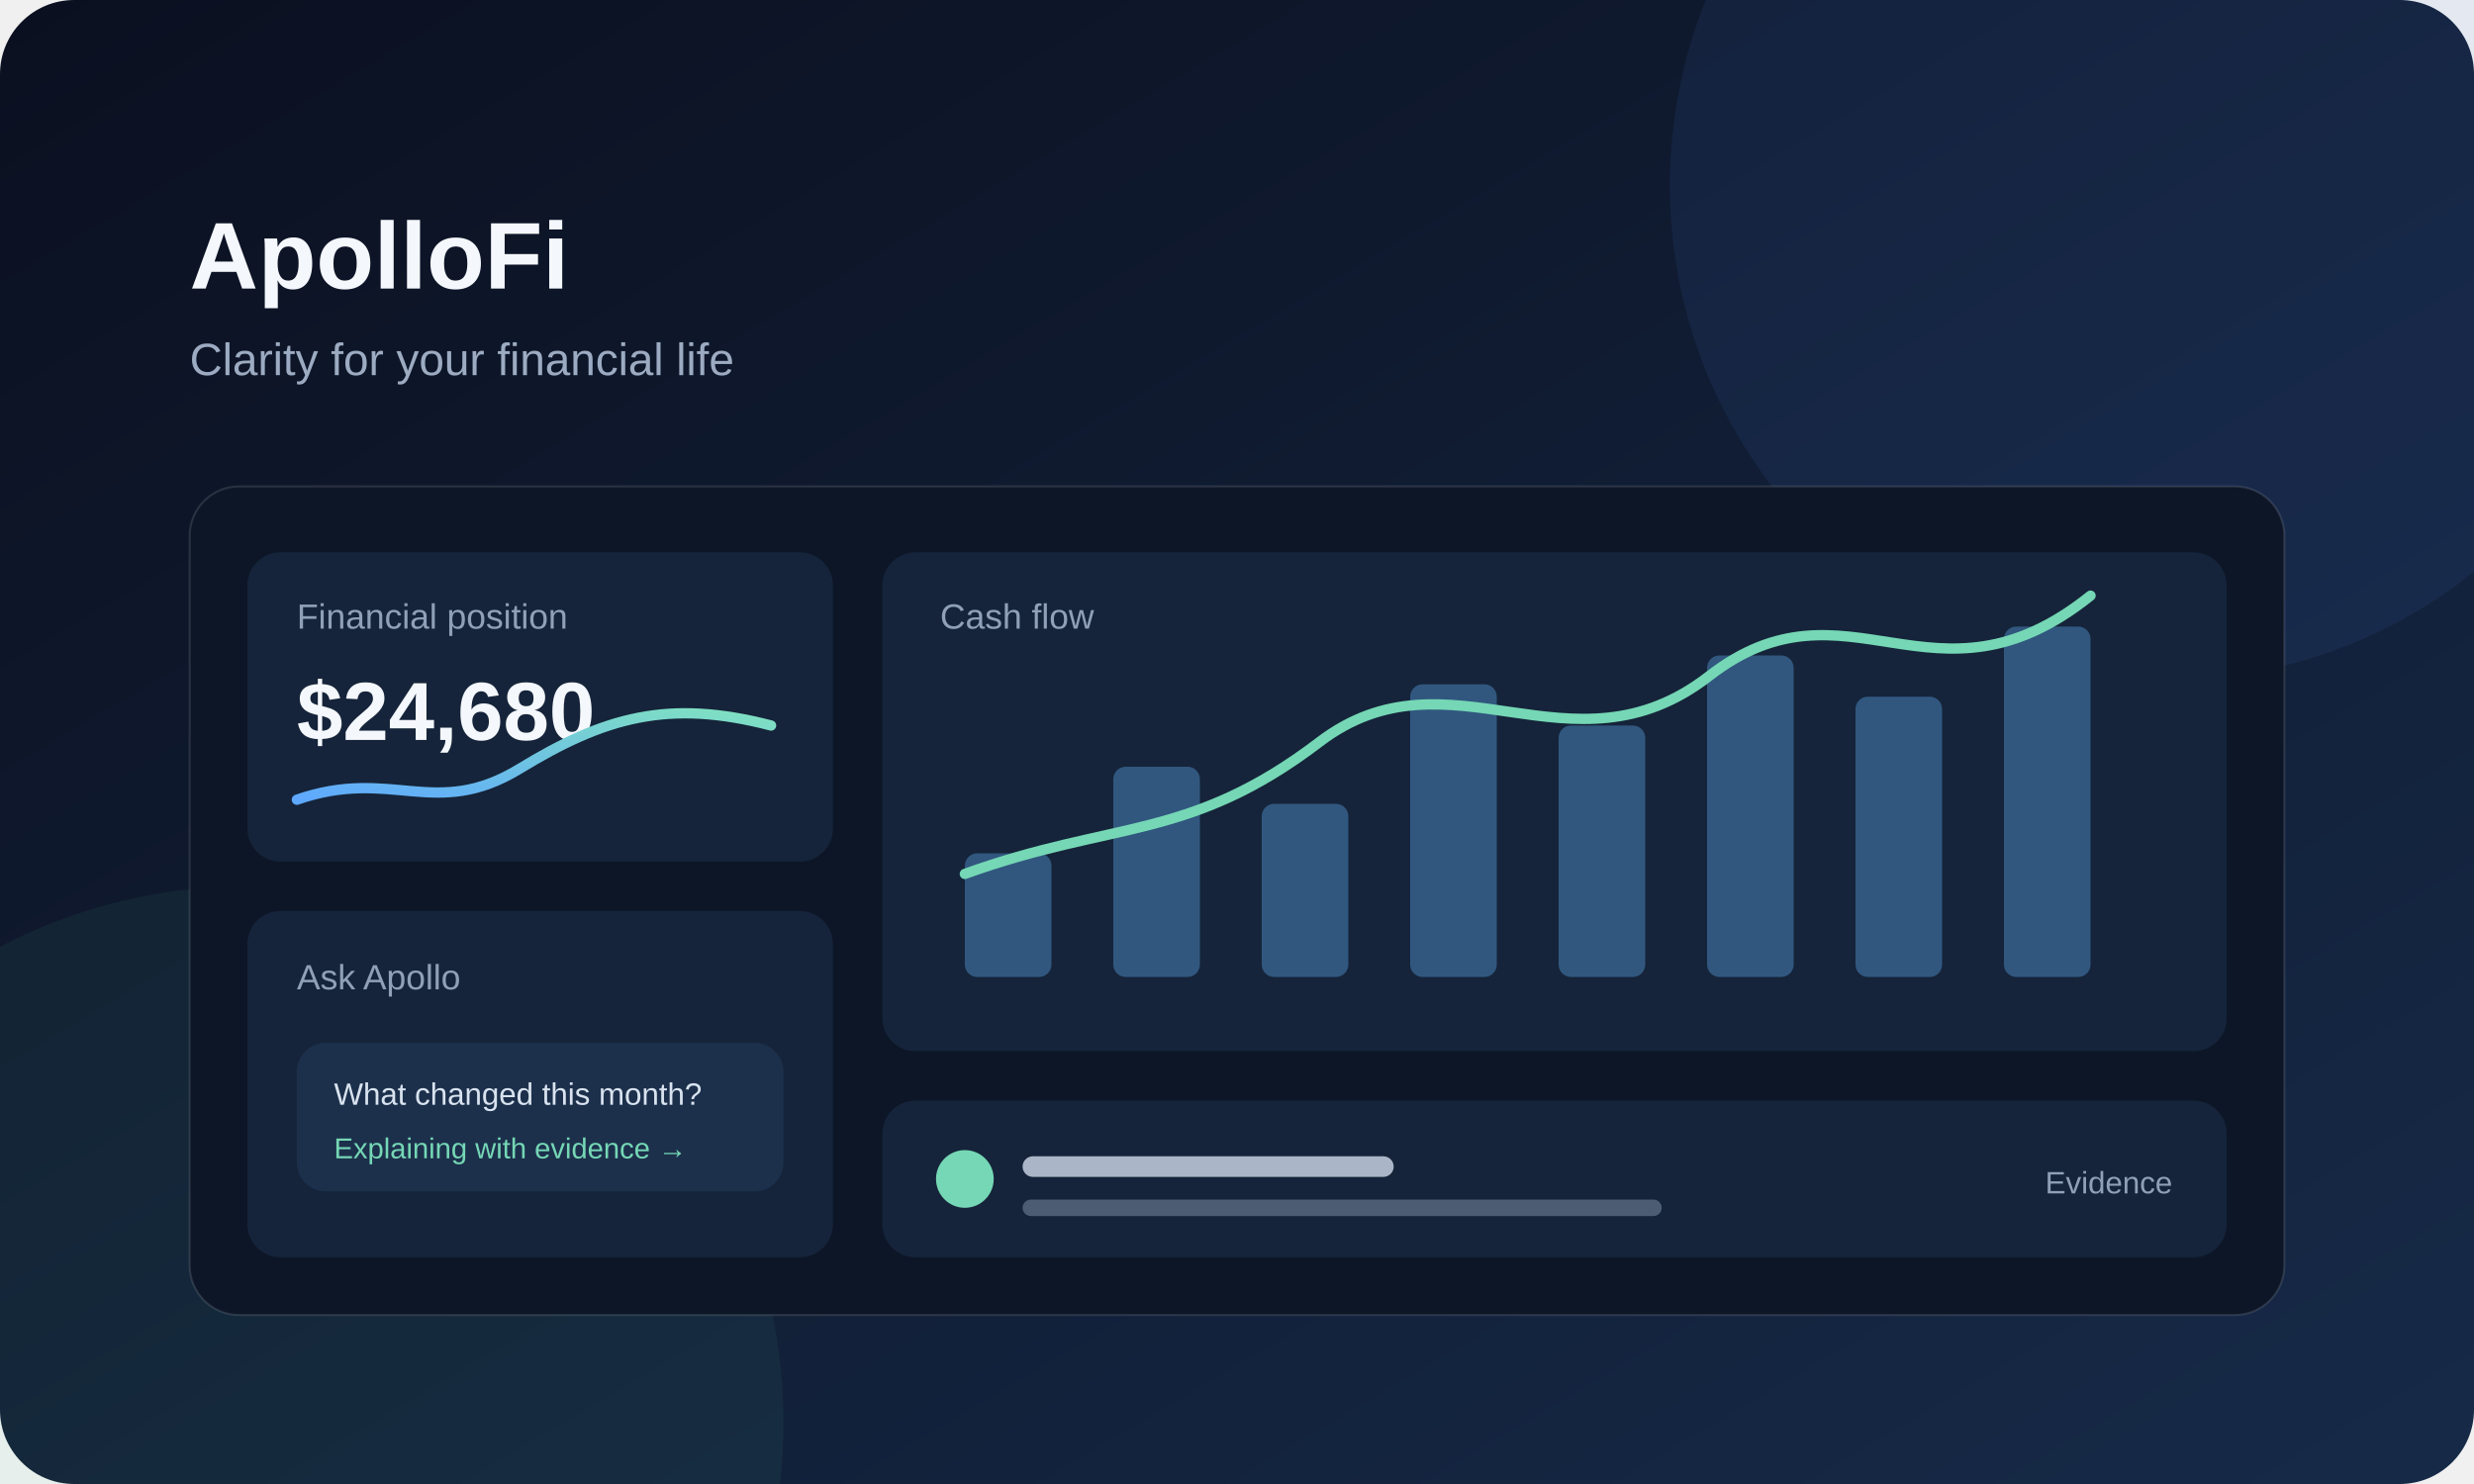
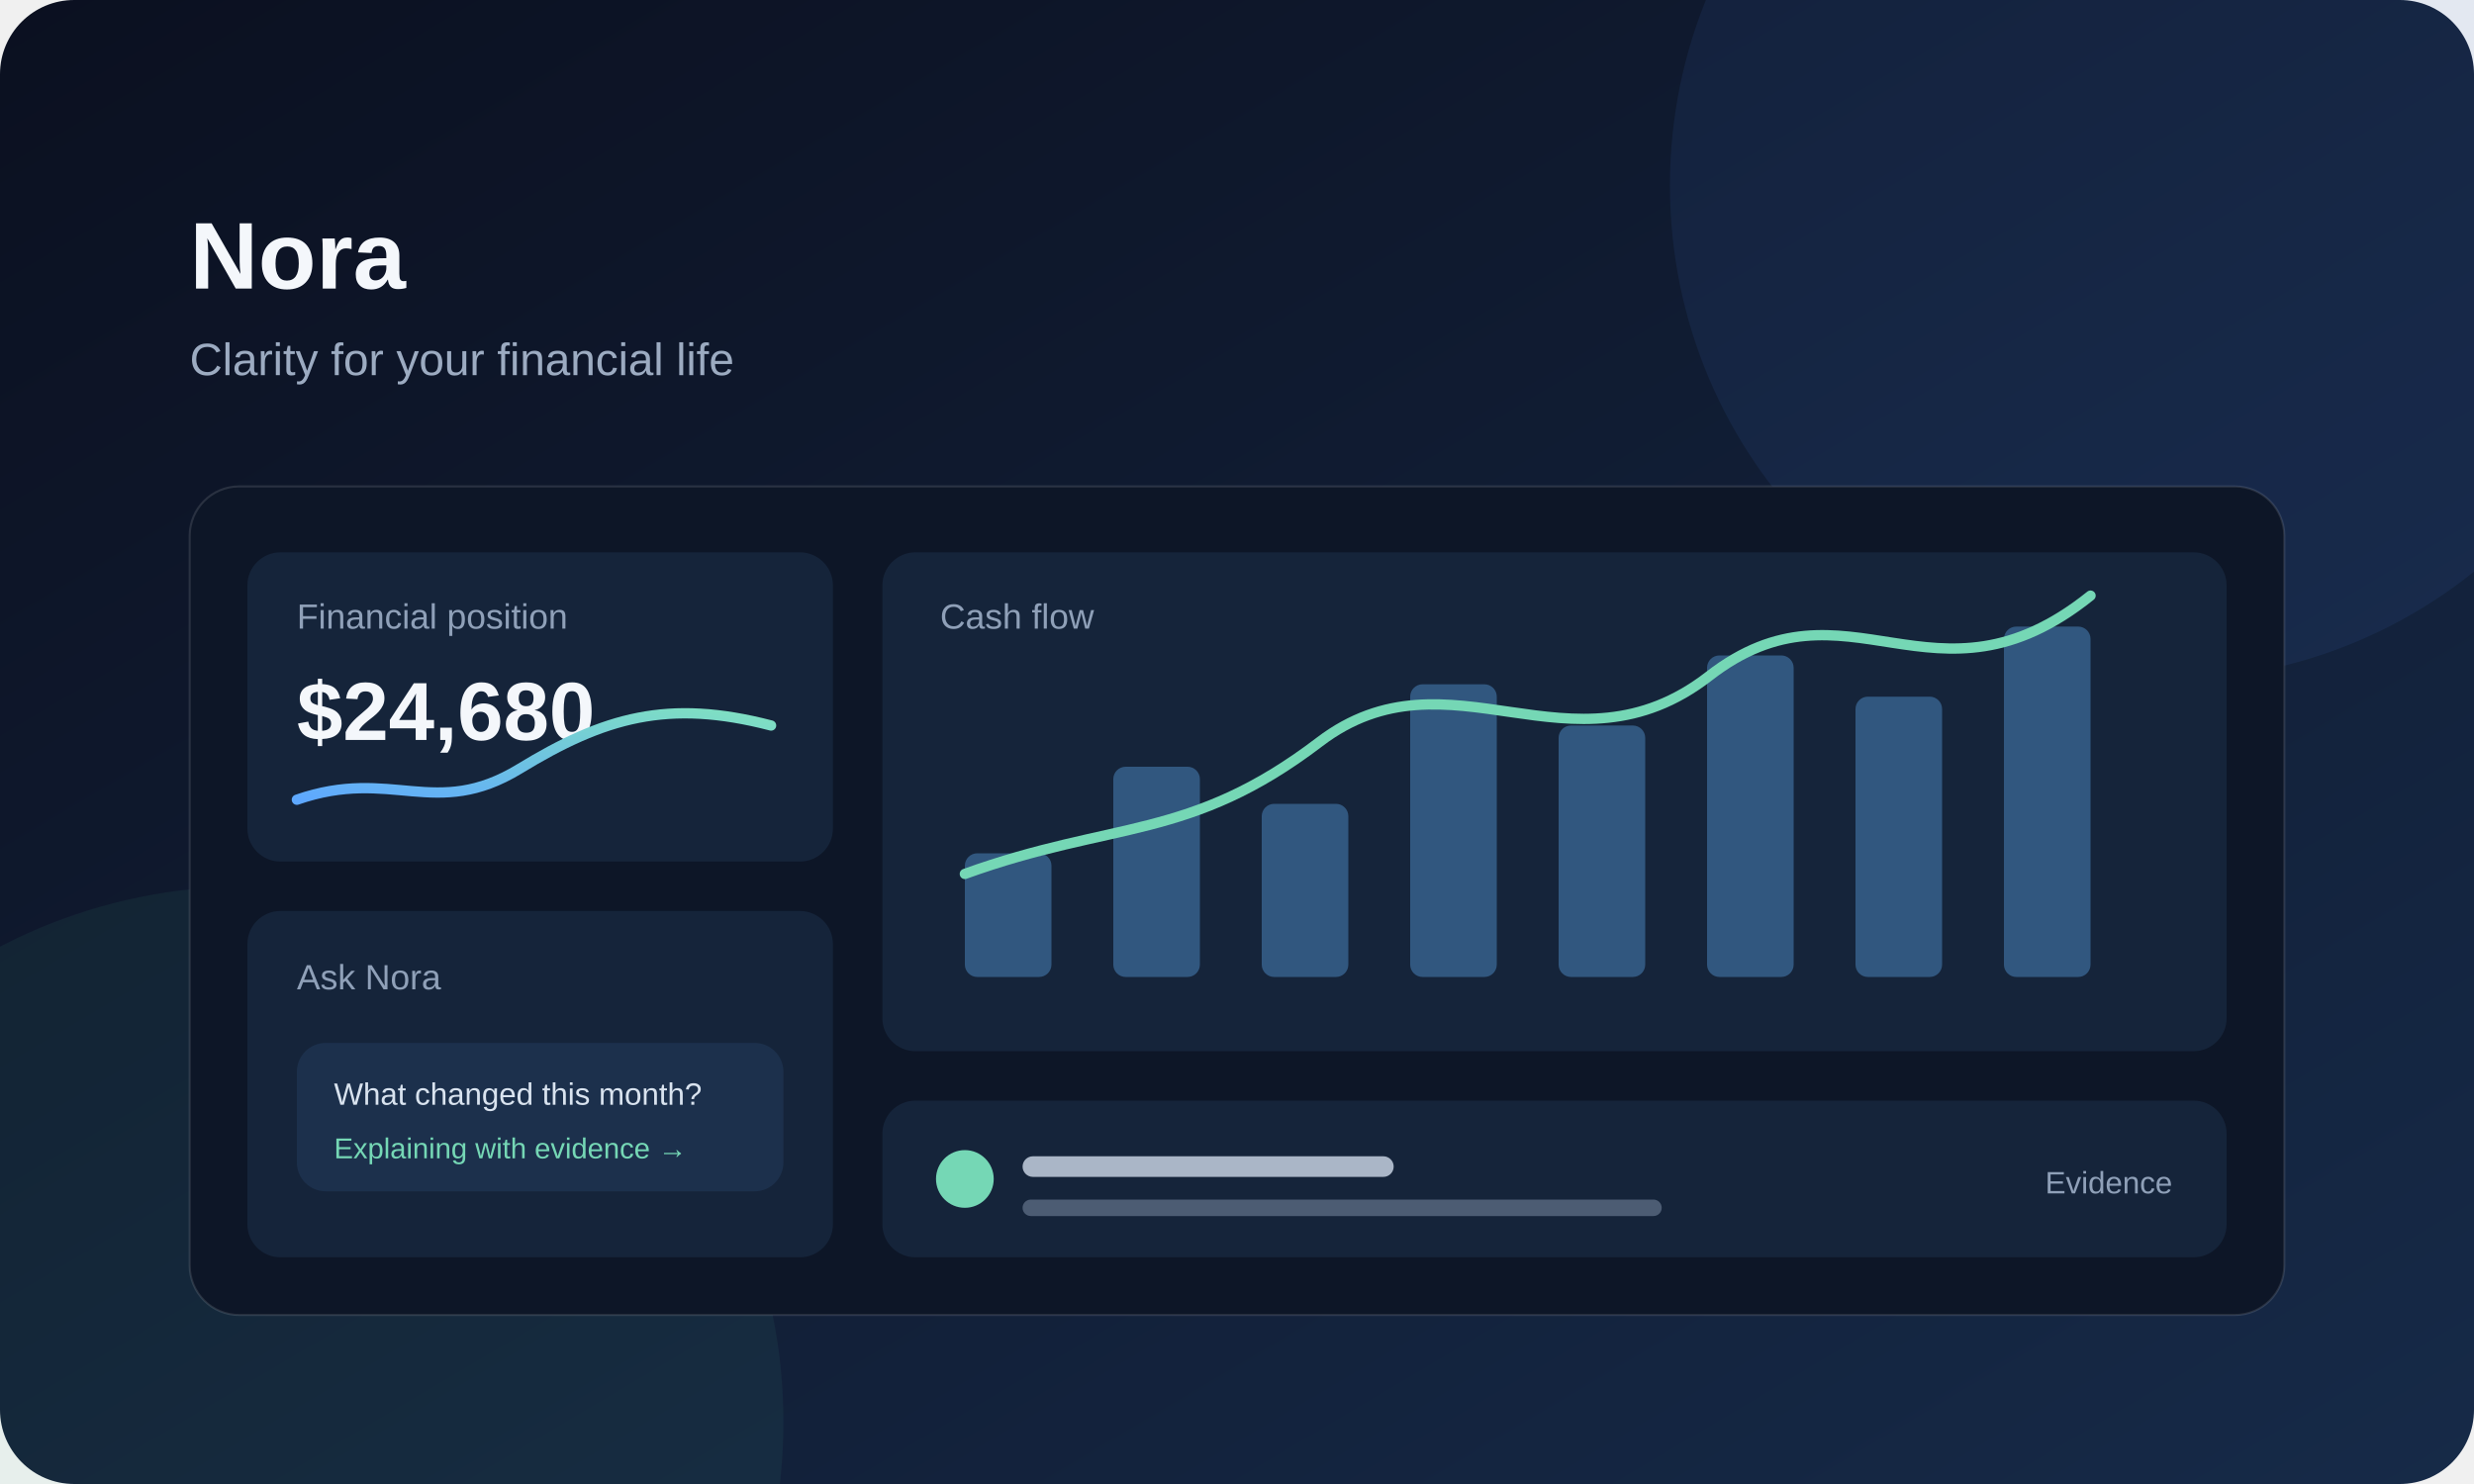
<svg xmlns="http://www.w3.org/2000/svg" viewBox="0 0 1200 720" role="img" aria-labelledby="title description">
  <defs>
    <linearGradient id="background" x1="0" y1="0" x2="1" y2="1">
      <stop offset="0" stop-color="#0b1020" />
      <stop offset="1" stop-color="#162a48" />
    </linearGradient>
    <linearGradient id="accent" x1="0" y1="1" x2="1" y2="0">
      <stop offset="0" stop-color="#5ea8ff" />
      <stop offset="1" stop-color="#80e1c1" />
    </linearGradient>
  </defs>
  <rect width="1200" height="720" rx="36" fill="url(#background)" />
  <circle cx="1050" cy="90" r="240" fill="#4d8fff" opacity=".08" />
  <circle cx="120" cy="690" r="260" fill="#55d6ae" opacity=".06" />
  <g transform="translate(92 86)">
-     <text x="0" y="54" fill="#f4f7fb" font-family="Arial, sans-serif" font-size="46" font-weight="700">ApolloFi</text>
+     <text x="0" y="54" fill="#f4f7fb" font-family="Arial, sans-serif" font-size="46" font-weight="700">Nora</text>
    <text x="0" y="96" fill="#9cabc1" font-family="Arial, sans-serif" font-size="22">Clarity for your financial life</text>
    <rect x="0" y="150" width="1016" height="402" rx="24" fill="#0d1627" stroke="#ffffff" stroke-opacity=".12" />
    <rect x="28" y="182" width="284" height="150" rx="16" fill="#15243a" />
    <text x="52" y="219" fill="#8fa0b8" font-family="Arial, sans-serif" font-size="17">Financial position</text>
    <text x="52" y="273" fill="#f4f7fb" font-family="Arial, sans-serif" font-size="40" font-weight="700">$24,680</text>
    <path d="M52 302 C98 286 119 312 160 287 S232 253 282 266" fill="none" stroke="url(#accent)" stroke-width="5" stroke-linecap="round" />
    <rect x="336" y="182" width="652" height="242" rx="16" fill="#15243a" />
    <text x="364" y="219" fill="#8fa0b8" font-family="Arial, sans-serif" font-size="17">Cash flow</text>
    <g fill="#31577f">
      <rect x="376" y="328" width="42" height="60" rx="6" />
      <rect x="448" y="286" width="42" height="102" rx="6" />
      <rect x="520" y="304" width="42" height="84" rx="6" />
      <rect x="592" y="246" width="42" height="142" rx="6" />
      <rect x="664" y="266" width="42" height="122" rx="6" />
      <rect x="736" y="232" width="42" height="156" rx="6" />
      <rect x="808" y="252" width="42" height="136" rx="6" />
      <rect x="880" y="218" width="42" height="170" rx="6" />
    </g>
    <path d="M376 338 C448 312 485 322 548 274 S670 294 737 242 S846 264 922 203" fill="none" stroke="#75d7b5" stroke-width="5" stroke-linecap="round" />
    <rect x="28" y="356" width="284" height="168" rx="16" fill="#15243a" />
-     <text x="52" y="394" fill="#8fa0b8" font-family="Arial, sans-serif" font-size="17">Ask Apollo</text>
+     <text x="52" y="394" fill="#8fa0b8" font-family="Arial, sans-serif" font-size="17">Ask Nora</text>
    <rect x="52" y="420" width="236" height="72" rx="14" fill="#1c304c" />
    <text x="70" y="450" fill="#d9e3ef" font-family="Arial, sans-serif" font-size="15">What changed this month?</text>
    <text x="70" y="476" fill="#75d7b5" font-family="Arial, sans-serif" font-size="14">Explaining with evidence →</text>
    <rect x="336" y="448" width="652" height="76" rx="16" fill="#15243a" />
    <circle cx="376" cy="486" r="14" fill="#75d7b5" />
    <rect x="404" y="475" width="180" height="10" rx="5" fill="#dce7f5" opacity=".75" />
    <rect x="404" y="496" width="310" height="8" rx="4" fill="#8fa0b8" opacity=".45" />
    <text x="900" y="493" fill="#8fa0b8" font-family="Arial, sans-serif" font-size="15">Evidence</text>
  </g>
</svg>
